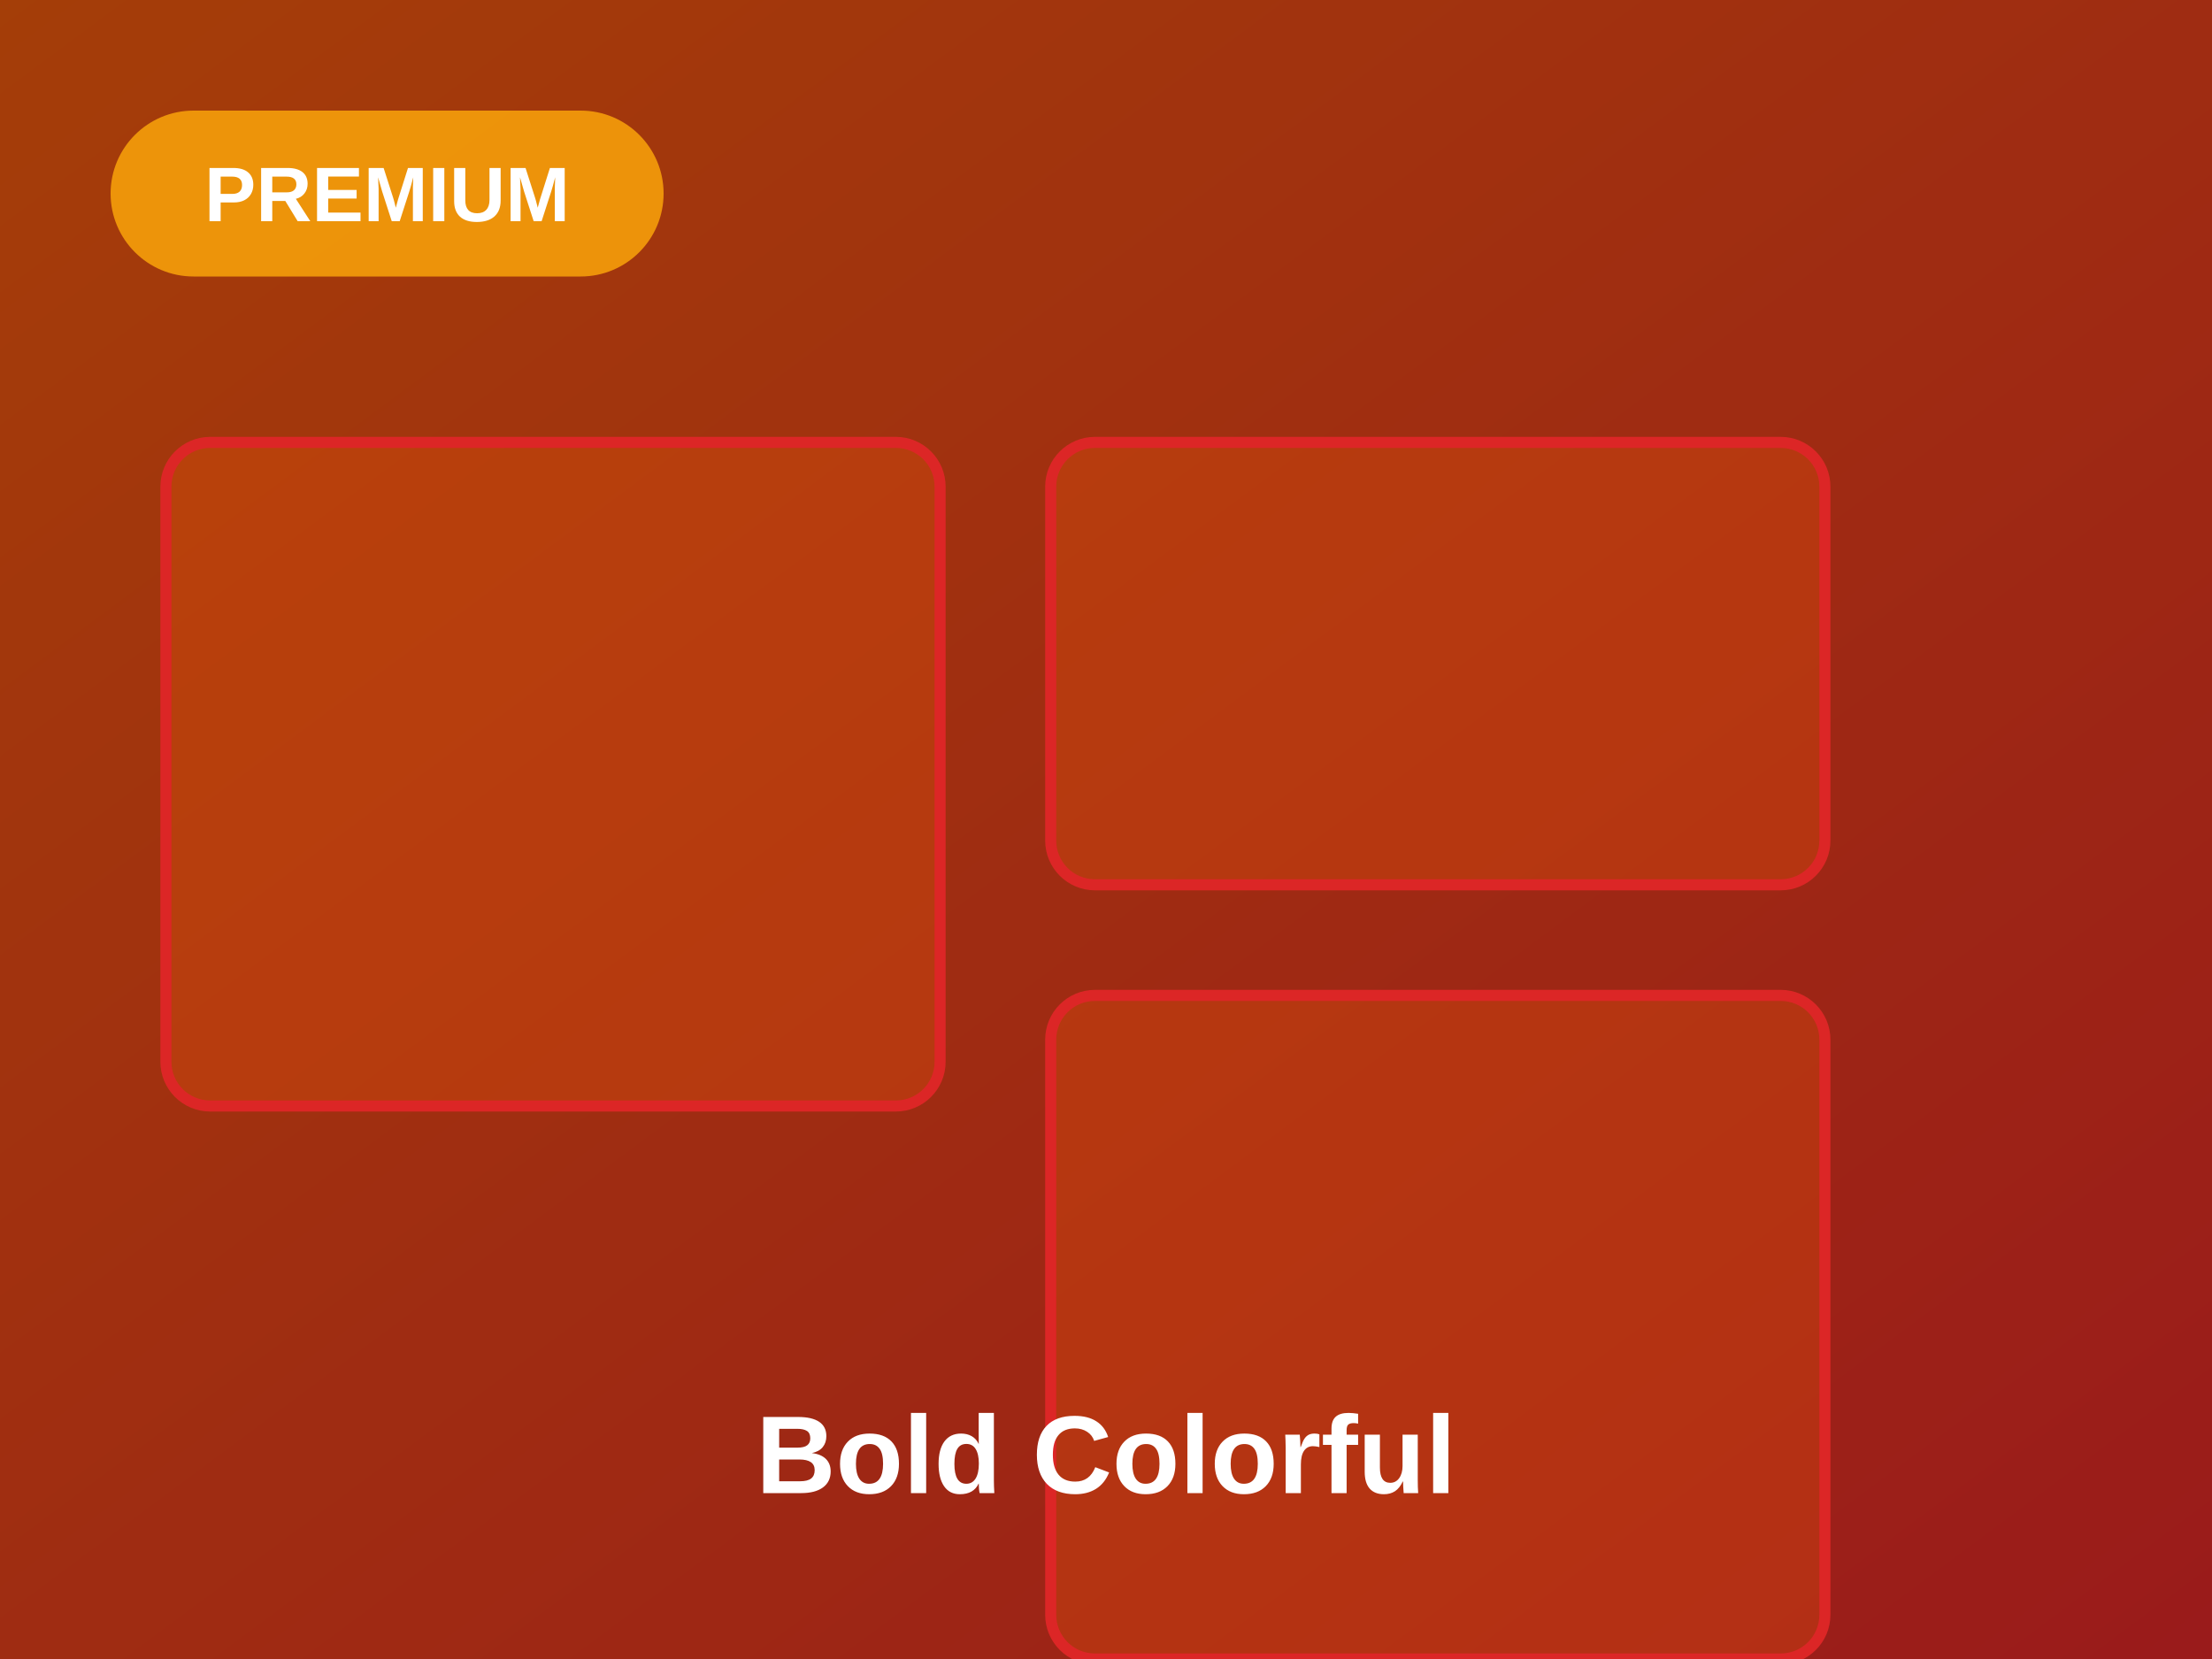
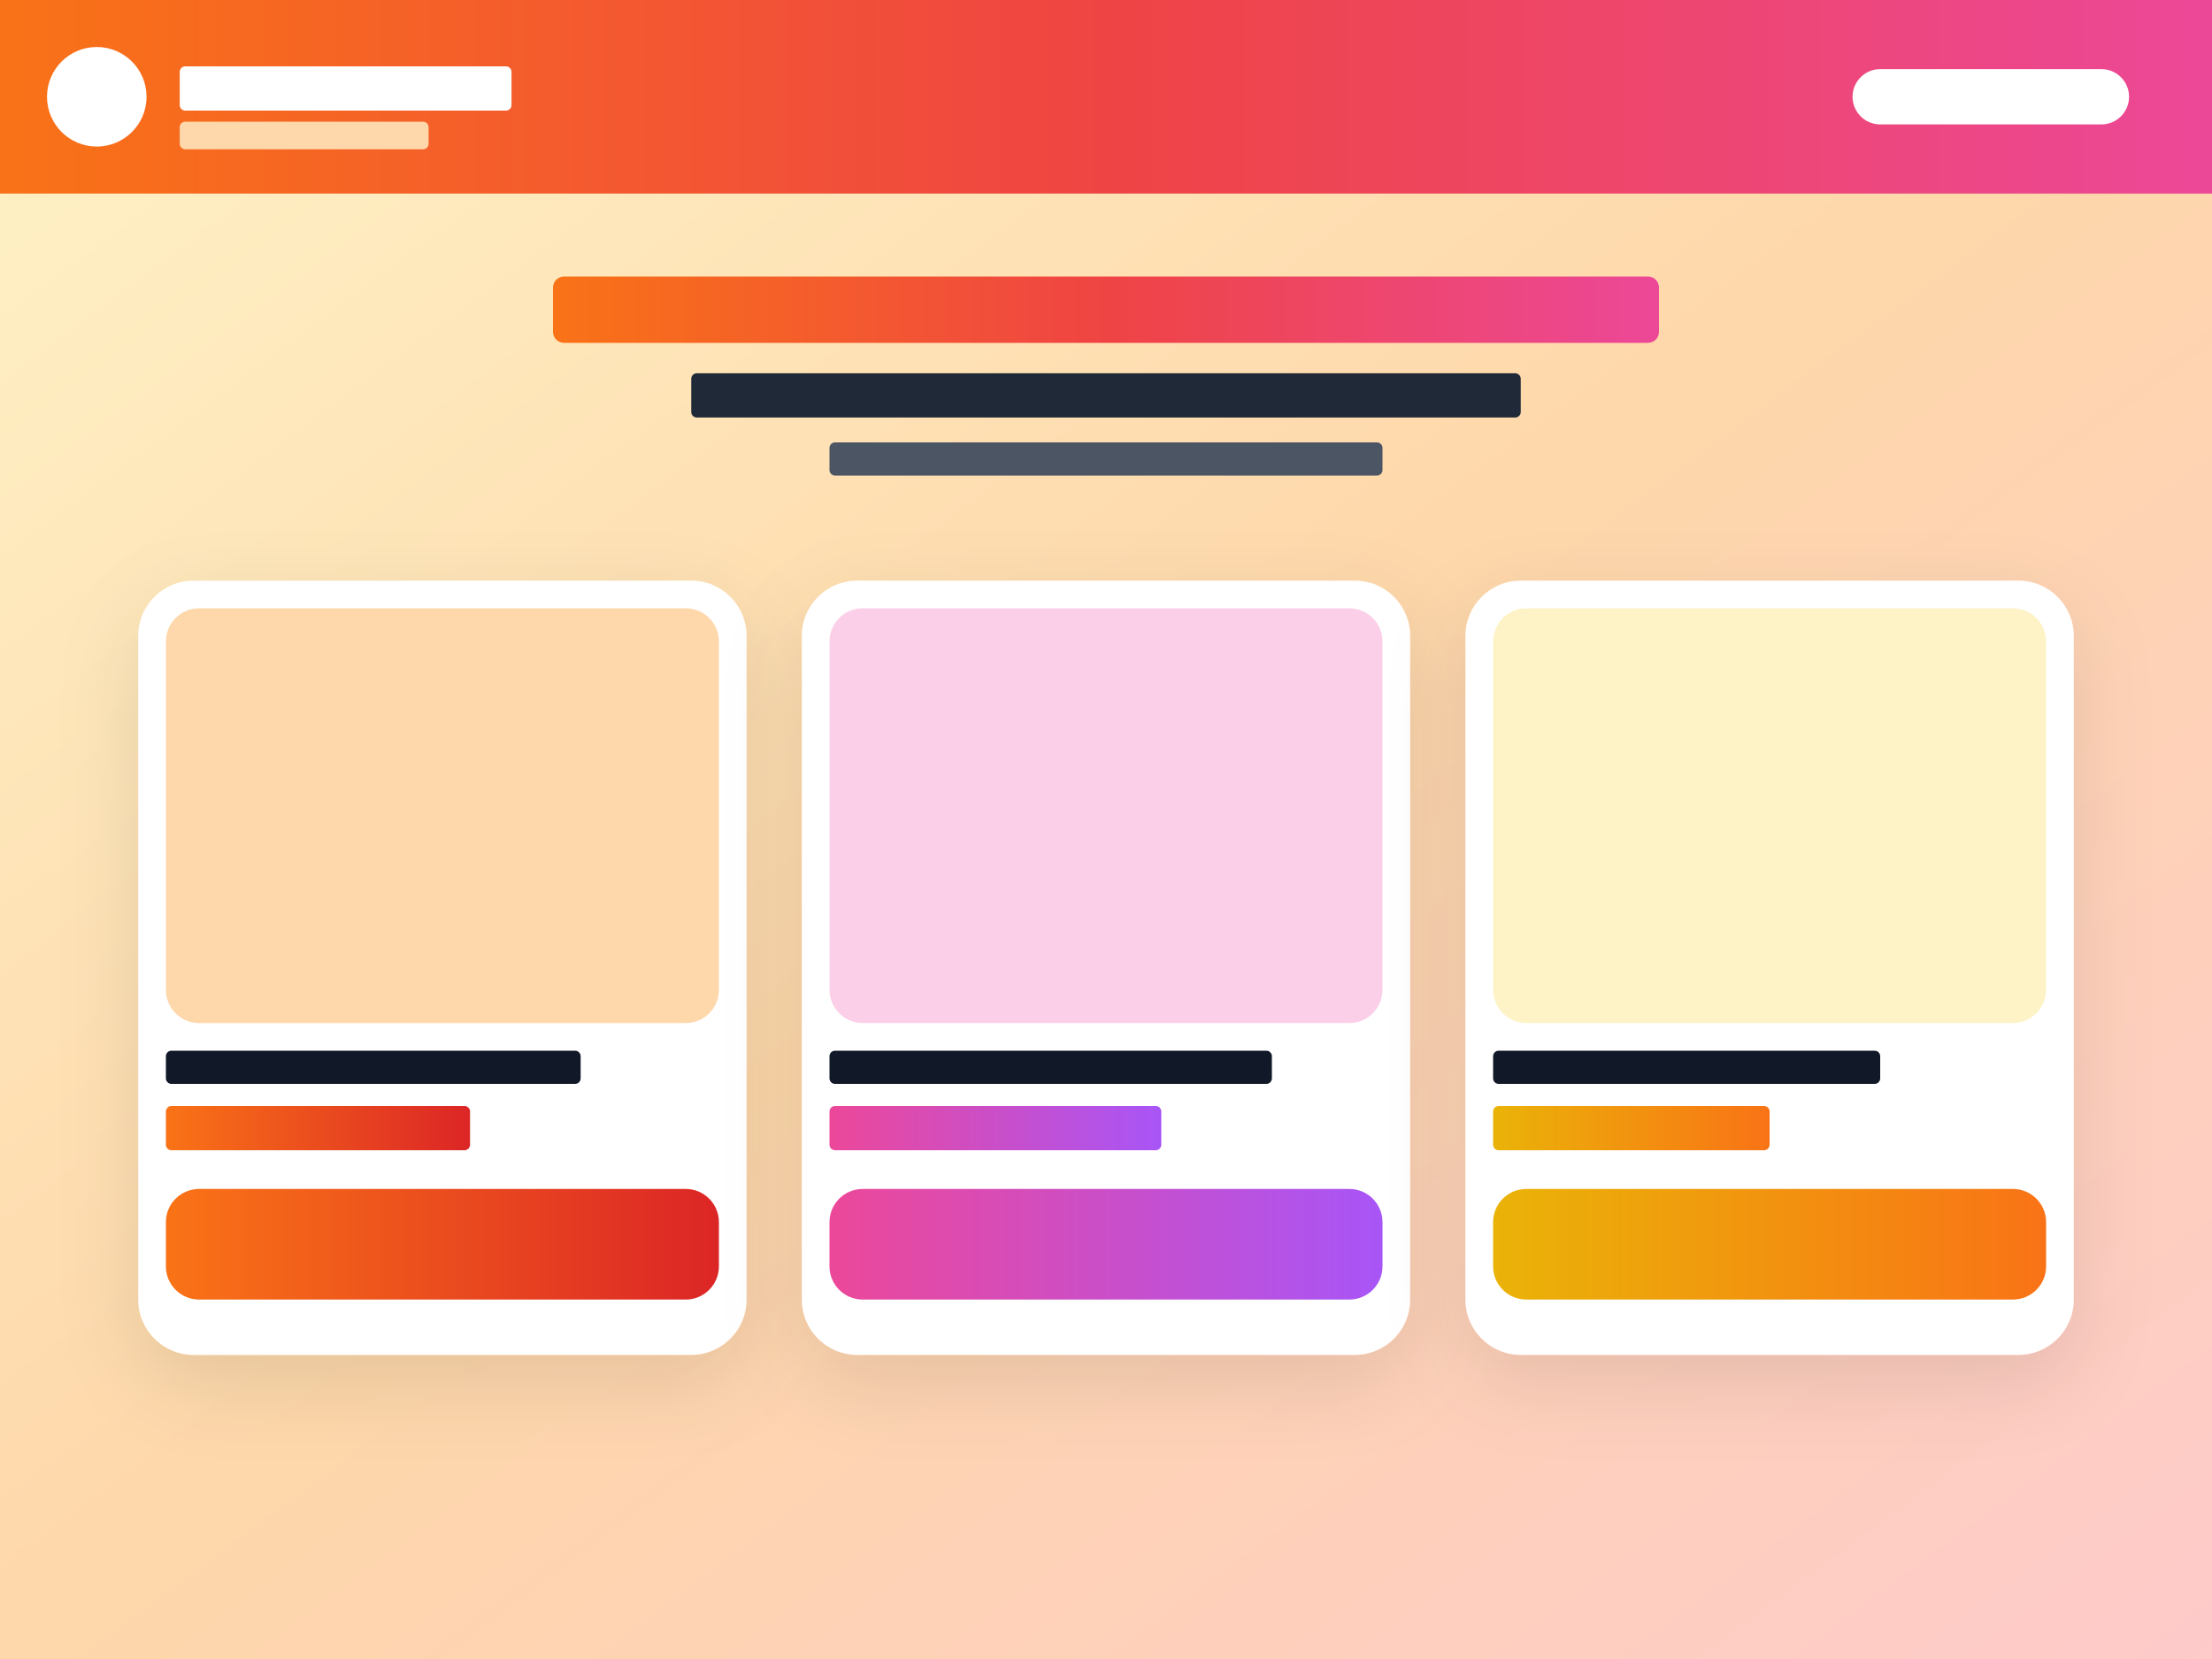
- <svg xmlns="http://www.w3.org/2000/svg" width="400" height="300">
+ <svg xmlns="http://www.w3.org/2000/svg" width="800" height="600">
  <defs>
-     <linearGradient id="grad-bold-colorful" x1="0%" y1="0%" x2="100%" y2="100%">
-       <stop offset="0%" style="stop-color:#EA580C;stop-opacity:1" />
-       <stop offset="100%" style="stop-color:#DC2626;stop-opacity:1" />
+     <linearGradient id="bg4" x1="0%" y1="0%" x2="100%" y2="100%">
+       <stop offset="0%" style="stop-color:#fef3c7;stop-opacity:1" />
+       <stop offset="50%" style="stop-color:#fed7aa;stop-opacity:1" />
+       <stop offset="100%" style="stop-color:#fecaca;stop-opacity:1" />
+     </linearGradient>
+     <linearGradient id="nav4" x1="0%" y1="0%" x2="100%" y2="0%">
+       <stop offset="0%" style="stop-color:#f97316;stop-opacity:1" />
+       <stop offset="50%" style="stop-color:#ef4444;stop-opacity:1" />
+       <stop offset="100%" style="stop-color:#ec4899;stop-opacity:1" />
+     </linearGradient>
+     <linearGradient id="btn1" x1="0%" y1="0%" x2="100%" y2="0%">
+       <stop offset="0%" style="stop-color:#f97316;stop-opacity:1" />
+       <stop offset="100%" style="stop-color:#dc2626;stop-opacity:1" />
+     </linearGradient>
+     <linearGradient id="btn2" x1="0%" y1="0%" x2="100%" y2="0%">
+       <stop offset="0%" style="stop-color:#ec4899;stop-opacity:1" />
+       <stop offset="100%" style="stop-color:#a855f7;stop-opacity:1" />
+     </linearGradient>
+     <linearGradient id="btn3" x1="0%" y1="0%" x2="100%" y2="0%">
+       <stop offset="0%" style="stop-color:#eab308;stop-opacity:1" />
+       <stop offset="100%" style="stop-color:#f97316;stop-opacity:1" />
    </linearGradient>
  </defs>
-   <rect width="400" height="300" fill="url(#grad-bold-colorful)" />
-   <rect width="400" height="300" fill="rgba(0,0,0,0.3)" />
-   <g>
-     <rect x="20" y="20" width="100" height="30" rx="15" fill="#F59E0B" fill-opacity="0.9" />
-     <text x="70" y="40" font-family="Arial, sans-serif" font-size="14" font-weight="bold" fill="white" text-anchor="middle">PREMIUM</text>
+   <rect width="800" height="600" fill="url(#bg4)" />
+   <rect width="800" height="70" fill="url(#nav4)" />
+   <circle cx="35" cy="35" r="18" fill="#ffffff" />
+   <rect x="65" y="24" width="120" height="16" rx="2" fill="#ffffff" />
+   <rect x="65" y="44" width="90" height="10" rx="2" fill="#fed7aa" />
+   <rect x="670" y="25" width="100" height="20" rx="10" fill="#ffffff" />
+   <rect x="200" y="100" width="400" height="24" rx="4" fill="url(#nav4)" />
+   <rect x="250" y="135" width="300" height="16" rx="2" fill="#1f2937" />
+   <rect x="300" y="160" width="200" height="12" rx="2" fill="#4b5563" />
+   <g transform="translate(50, 210)">
+     <rect width="220" height="280" rx="20" fill="#ffffff" filter="drop-shadow(0 10px 15px rgba(0,0,0,0.1))" />
+     <rect x="10" y="10" width="200" height="150" rx="12" fill="#fed7aa" />
+     <rect x="10" y="170" width="150" height="12" rx="2" fill="#111827" />
+     <rect x="10" y="190" width="110" height="16" rx="2" fill="url(#btn1)" />
+     <rect x="10" y="220" width="200" height="40" rx="12" fill="url(#btn1)" />
+     <g transform="translate(240, 0)">
+       <rect width="220" height="280" rx="20" fill="#ffffff" filter="drop-shadow(0 10px 15px rgba(0,0,0,0.1))" />
+       <rect x="10" y="10" width="200" height="150" rx="12" fill="#fbcfe8" />
+       <rect x="10" y="170" width="160" height="12" rx="2" fill="#111827" />
+       <rect x="10" y="190" width="120" height="16" rx="2" fill="url(#btn2)" />
+       <rect x="10" y="220" width="200" height="40" rx="12" fill="url(#btn2)" />
+     </g>
+     <g transform="translate(480, 0)">
+       <rect width="220" height="280" rx="20" fill="#ffffff" filter="drop-shadow(0 10px 15px rgba(0,0,0,0.1))" />
+       <rect x="10" y="10" width="200" height="150" rx="12" fill="#fef3c7" />
+       <rect x="10" y="170" width="140" height="12" rx="2" fill="#111827" />
+       <rect x="10" y="190" width="100" height="16" rx="2" fill="url(#btn3)" />
+       <rect x="10" y="220" width="200" height="40" rx="12" fill="url(#btn3)" />
+     </g>
  </g>
-   <rect x="30" y="80" width="140" height="120" rx="8" fill="#EA580C" fill-opacity="0.3" stroke="#DC2626" stroke-width="2" />
-   <rect x="190" y="80" width="140" height="80" rx="8" fill="#EA580C" fill-opacity="0.3" stroke="#DC2626" stroke-width="2" />
-   <rect x="190" y="180" width="140" height="120" rx="8" fill="#EA580C" fill-opacity="0.3" stroke="#DC2626" stroke-width="2" />
-   <text x="200" y="270" font-family="Arial, sans-serif" font-size="20" font-weight="bold" fill="white" text-anchor="middle">Bold Colorful</text>
</svg>
